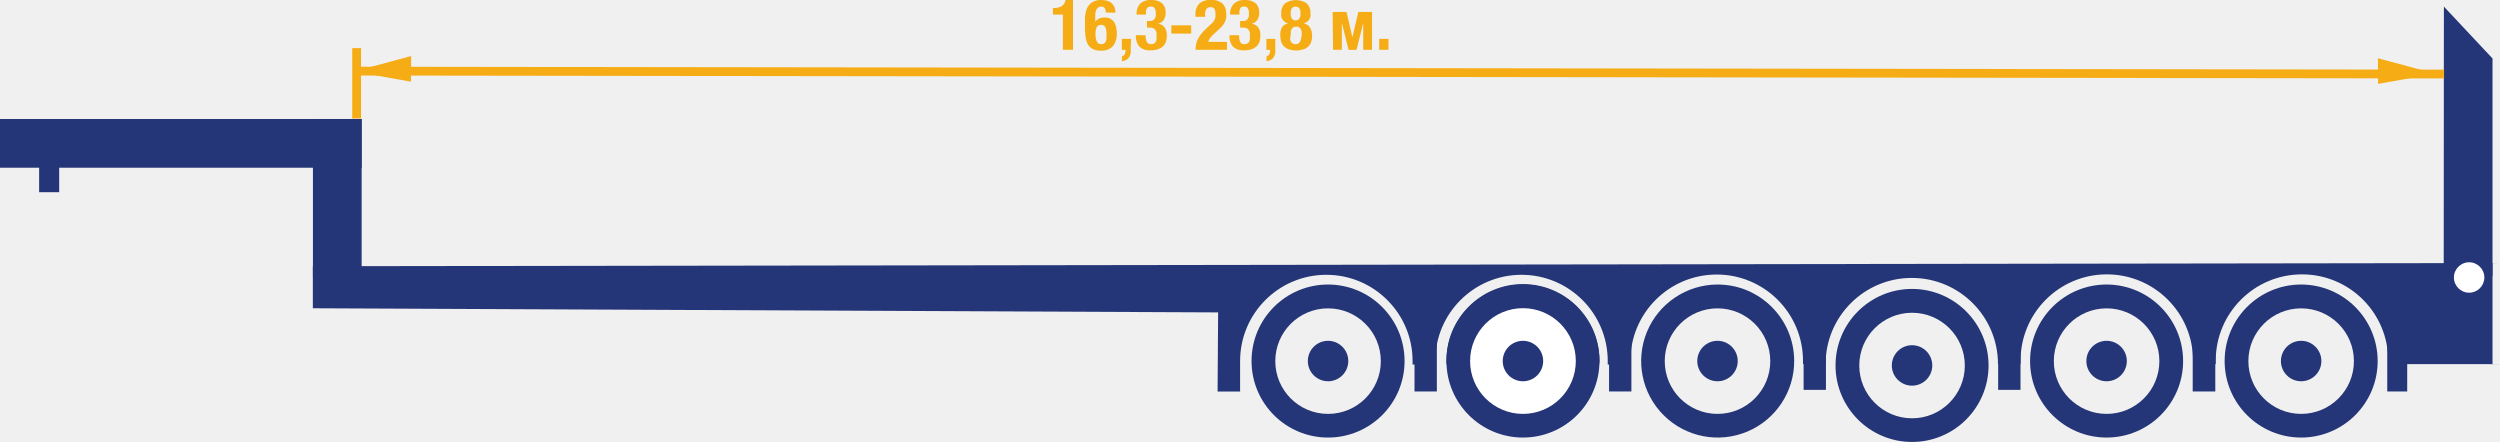
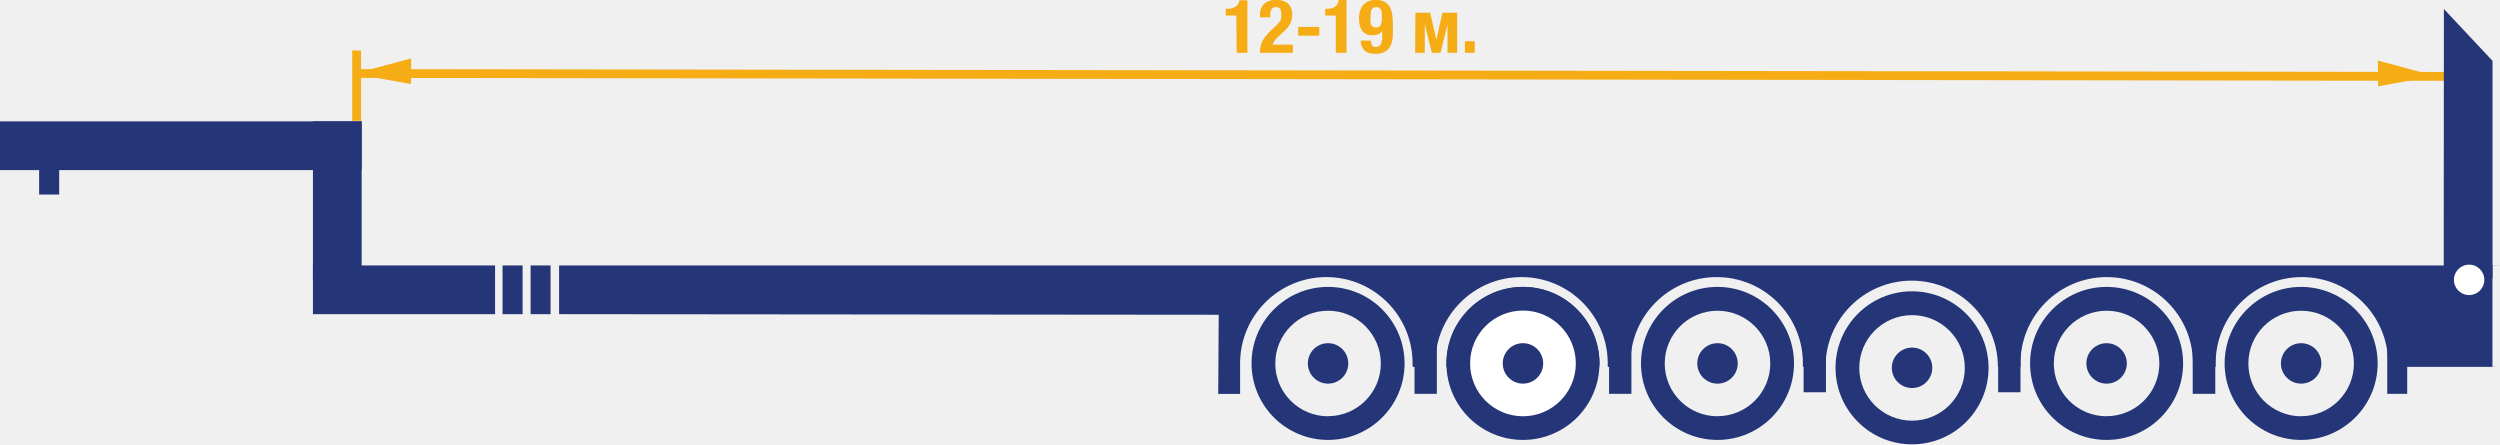
- <svg xmlns="http://www.w3.org/2000/svg" viewBox="0 0 284.25 50.25">
-   <defs>
-     <style>.cls-1{fill:#253678}.cls-2{fill:#fff}.cls-3{fill:#f6ad15}</style>
-   </defs>
-   <g id="Слой_2" data-name="Слой 2">
-     <g id="Слой_1-2" data-name="Слой 1">
-       <path class="cls-1" d="M35.58 13.53h5.54v18.03h-5.54z" />
-       <path class="cls-1" d="M0 13.53h41.12v5.54H0z" />
-       <path class="cls-1" d="M4.45 16.31h2.28v5.54H4.45zM181.86 41a8.7 8.7 0 1 0-17.4 0v.4h17.36c.03-.09.04-.22.04-.4zm57.66-8.65a8.7 8.7 0 1 0 8.7 8.7 8.71 8.71 0 0 0-8.7-8.7zm0 14.71a6 6 0 1 1 6-6 6 6 0 0 1-6 6z" />
-       <circle class="cls-1" cx="239.52" cy="41.05" r="1.75" />
-       <path class="cls-1" d="M239.52 43.35a2.3 2.3 0 1 1 2.3-2.3 2.3 2.3 0 0 1-2.3 2.3zm-22.12-10.5a8.7 8.7 0 1 0 8.7 8.7 8.71 8.71 0 0 0-8.7-8.7zm0 14.71a6 6 0 1 1 6-6 6 6 0 0 1-6 6z" />
-       <circle class="cls-1" cx="217.4" cy="41.55" r="1.75" />
-       <path class="cls-1" d="M217.4 43.85a2.3 2.3 0 1 1 2.3-2.3 2.3 2.3 0 0 1-2.3 2.3zm-22.12-11.5A8.7 8.7 0 1 0 204 41a8.71 8.71 0 0 0-8.72-8.65zm0 14.71a6 6 0 1 1 6-6 6 6 0 0 1-6 6z" />
-       <circle class="cls-1" cx="195.28" cy="41.05" r="1.75" />
-       <path class="cls-1" d="M195.28 43.35a2.3 2.3 0 1 1 2.3-2.3 2.3 2.3 0 0 1-2.3 2.3zm-12.33-4.39h2.54v5.55h-2.54zm66.36 0h2.57v5.55h-2.57zm12.33-6.61a8.7 8.7 0 1 0 8.7 8.7 8.71 8.71 0 0 0-8.7-8.7zm0 14.71a6 6 0 1 1 6-6 6 6 0 0 1-6 6z" />
-       <circle class="cls-1" cx="261.64" cy="41.05" r="1.75" />
-       <path class="cls-1" d="M261.64 43.35a2.3 2.3 0 1 1 2.3-2.3 2.3 2.3 0 0 1-2.3 2.3zm9.79-4.39h2.27v5.55h-2.27zm-66.36-.17h2.54v5.54h-2.54zm-31.91-6.44a8.7 8.7 0 1 0 8.7 8.7 8.71 8.71 0 0 0-8.7-8.7z" />
-       <circle class="cls-2" cx="173.16" cy="41.05" r="6.01" />
-       <circle class="cls-1" cx="173.16" cy="41.05" r="1.75" />
-       <path class="cls-1" d="M173.16 43.35a2.3 2.3 0 1 1 2.3-2.3 2.3 2.3 0 0 1-2.3 2.3zm-12.33-4.39h2.54v5.55h-2.54zM151 32.35a8.7 8.7 0 1 0 8.7 8.7 8.71 8.71 0 0 0-8.7-8.7zm0 14.71a6 6 0 1 1 6-6 6 6 0 0 1-6 6z" />
-       <circle class="cls-1" cx="151.04" cy="41.05" r="1.75" />
-       <path class="cls-1" d="M151 43.35a2.3 2.3 0 1 1 2.3-2.3 2.3 2.3 0 0 1-2.3 2.3zm132.25-1.89l1-.01h-1v.01z" />
-       <path class="cls-1" d="M35.57 30.27v4.78l102.93.47-.06 9H141V41.05a9.8 9.8 0 0 1 19.61 0v.4h2.58v-.4a9.8 9.8 0 0 1 19.61 0v.4h2.58v-.4A9.8 9.8 0 0 1 205 41v.4h2.57a9.8 9.8 0 0 1 19.6 0h2.57V41a9.8 9.8 0 0 1 19.61 0v.4h2.58V41a9.8 9.8 0 0 1 19.61 0v.4h11.86V29.91m-.15-.01v.01h1l-1-.01z" />
-       <path class="cls-1" d="M227.19 38.79h2.54v5.54h-2.54zm50.66-7.43h5.55V6.65l-5.53-5.9" />
-       <path class="cls-2" d="M280.74 33.28a1.73 1.73 0 1 1 1.73-1.73 1.73 1.73 0 0 1-1.73 1.73z" />
-       <path class="cls-3" d="M40.05 5.47h1v8h-1z" />
-       <path class="cls-3" transform="rotate(-89.92 159.462 8.25)" d="M158.96-110.18h1v236.86h-1z" />
-       <path class="cls-3" d="M46.73 9.29l-6.5-1.16 6.52-1.76-.02 2.92zm223.66.25l6.5-1.16-6.52-1.76.02 2.92zM120.85 1.66h-1.13V.91h.1a1.65 1.65 0 0 0 .91-.22 1 1 0 0 0 .42-.7h.85v5.67h-1.15zm4.76-.73a.45.45 0 0 0-.4-.18.58.58 0 0 0-.36.11.69.69 0 0 0-.22.3 1.65 1.65 0 0 0-.1.46v.86a1 1 0 0 1 .41-.36 1.47 1.47 0 0 1 .65-.13 1.42 1.42 0 0 1 .64.13 1.13 1.13 0 0 1 .43.37 1.63 1.63 0 0 1 .24.56 3.1 3.1 0 0 1 .08.71 2.23 2.23 0 0 1-.44 1.49 1.74 1.74 0 0 1-1.4.51 1.85 1.85 0 0 1-.94-.21 1.39 1.39 0 0 1-.54-.57 2.43 2.43 0 0 1-.24-.84 8.68 8.68 0 0 1-.06-1V1.98a3.14 3.14 0 0 1 .22-1 1.54 1.54 0 0 1 .56-.7 1.9 1.9 0 0 1 1.11-.28 2.39 2.39 0 0 1 .59.07 1.35 1.35 0 0 1 .5.24 1.23 1.23 0 0 1 .35.44 1.66 1.66 0 0 1 .14.68h-1.1a.93.93 0 0 0-.12-.5zm-1 3.42a1.16 1.16 0 0 0 .09.36.56.56 0 0 0 .19.23.57.57 0 0 0 .32.08.59.59 0 0 0 .33-.08.53.53 0 0 0 .19-.24 1.25 1.25 0 0 0 .08-.36V3.9a1.74 1.74 0 0 0-.14-.82.51.51 0 0 0-.48-.25.52.52 0 0 0-.49.25 1.74 1.74 0 0 0-.14.82 3.9 3.9 0 0 0 .02.45zm3.95 1.11a3.5 3.5 0 0 1 0 .56 1.27 1.27 0 0 1-.16.46 1 1 0 0 1-.32.32 1.24 1.24 0 0 1-.52.16V6.4a.43.43 0 0 0 .31-.22.82.82 0 0 0 .1-.41v-.1h-.42V4.42h1.06zm1.83-.7a.5.5 0 0 0 .5.26.66.66 0 0 0 .33-.07.5.5 0 0 0 .19-.2.79.79 0 0 0 .09-.29 2.88 2.88 0 0 0 0-.35 2.27 2.27 0 0 0 0-.36.88.88 0 0 0-.11-.31.58.58 0 0 0-.22-.22.8.8 0 0 0-.38-.08h-.38v-.75h.38a.58.58 0 0 0 .31-.08.6.6 0 0 0 .2-.2.94.94 0 0 0 .11-.28 1.53 1.53 0 0 0 0-.34.93.93 0 0 0-.14-.58.5.5 0 0 0-.42-.17.59.59 0 0 0-.3.07.46.46 0 0 0-.18.19.85.85 0 0 0-.08.29 3.16 3.16 0 0 0 0 .37h-1.06a1.68 1.68 0 0 1 .42-1.26 1.71 1.71 0 0 1 1.25-.4 1.85 1.85 0 0 1 1.2.35 1.35 1.35 0 0 1 .43 1.1 1.42 1.42 0 0 1-.23.84 1 1 0 0 1-.64.41 1.07 1.07 0 0 1 .78.44 1.62 1.62 0 0 1 .23.89 2.56 2.56 0 0 1-.07.59 1.33 1.33 0 0 1-.28.55 1.47 1.47 0 0 1-.57.4 2.53 2.53 0 0 1-1 .15 1.58 1.58 0 0 1-1.23-.45 1.82 1.82 0 0 1-.37-1.27h1.1a1.88 1.88 0 0 0 .14.76zm5.05-.94h-2.26v-.94h2.26zm.5 1.84A3.11 3.11 0 0 1 136 5a2.57 2.57 0 0 1 .23-.62 3.35 3.35 0 0 1 .39-.58 6 6 0 0 1 .55-.57l.46-.43a2.65 2.65 0 0 0 .31-.31 1.32 1.32 0 0 0 .18-.29 1.09 1.09 0 0 0 .08-.31 3.3 3.3 0 0 0 0-.38q0-.7-.56-.7a.58.58 0 0 0-.34.09.59.59 0 0 0-.19.24 1.13 1.13 0 0 0-.09.35 4.15 4.15 0 0 0 0 .42h-1.1v-.27a1.65 1.65 0 0 1 .42-1.22A1.83 1.83 0 0 1 137.7 0a1.79 1.79 0 0 1 1.3.4 1.52 1.52 0 0 1 .42 1.14 2.52 2.52 0 0 1 0 .51 1.89 1.89 0 0 1-.15.45 2.07 2.07 0 0 1-.27.42 4 4 0 0 1-.41.42l-.64.59a2.37 2.37 0 0 0-.4.45 1.29 1.29 0 0 0-.18.38h2.14v.9zm5.06-.9a.5.5 0 0 0 .5.26.66.66 0 0 0 .33-.07.5.5 0 0 0 .19-.2.79.79 0 0 0 .09-.29 2.91 2.91 0 0 0 0-.35 2.28 2.28 0 0 0 0-.36.88.88 0 0 0-.11-.31.58.58 0 0 0-.22-.22.8.8 0 0 0-.38-.08h-.4v-.75h.38a.58.58 0 0 0 .31-.08.6.6 0 0 0 .2-.2 1 1 0 0 0 .11-.28 1.53 1.53 0 0 0 0-.34.93.93 0 0 0-.14-.58.5.5 0 0 0-.42-.17.59.59 0 0 0-.3.07.46.46 0 0 0-.14.19.85.85 0 0 0-.08.29 3.16 3.16 0 0 0 0 .37h-1.06a1.68 1.68 0 0 1 .44-1.25 1.71 1.71 0 0 1 1.24-.41 1.85 1.85 0 0 1 1.2.35 1.35 1.35 0 0 1 .43 1.1 1.42 1.42 0 0 1-.23.84 1 1 0 0 1-.64.41 1.07 1.07 0 0 1 .78.44 1.62 1.62 0 0 1 .23.89 2.57 2.57 0 0 1-.07.59 1.33 1.33 0 0 1-.28.55 1.47 1.47 0 0 1-.57.4 2.53 2.53 0 0 1-1 .15 1.58 1.58 0 0 1-1.23-.45 1.82 1.82 0 0 1-.37-1.27h1.1a1.88 1.88 0 0 0 .11.76zm4 .7a3.5 3.5 0 0 1 0 .56 1.27 1.27 0 0 1-.16.46 1 1 0 0 1-.32.32 1.24 1.24 0 0 1-.52.16V6.4a.43.43 0 0 0 .31-.22.82.82 0 0 0 .1-.41v-.1h-.42V4.42H145zm.74-2.32a1 1 0 0 1 .72-.48 1 1 0 0 1-.39-.18 1 1 0 0 1-.25-.27 1.06 1.06 0 0 1-.14-.32 1.37 1.37 0 0 1 0-.32 1.46 1.46 0 0 1 .44-1.2 2.23 2.23 0 0 1 2.44 0 1.46 1.46 0 0 1 .44 1.2 1.26 1.26 0 0 1 0 .32 1.14 1.14 0 0 1-.14.32 1 1 0 0 1-.25.27 1 1 0 0 1-.38.18 1 1 0 0 1 .72.48 1.7 1.7 0 0 1 .24.92 2.76 2.76 0 0 1-.06.54 1.36 1.36 0 0 1-.25.55 1.43 1.43 0 0 1-.55.42 2.76 2.76 0 0 1-1.9 0 1.43 1.43 0 0 1-.55-.42 1.36 1.36 0 0 1-.25-.55 2.76 2.76 0 0 1-.06-.54 1.7 1.7 0 0 1 .17-.92zm.94 1.29a.9.9 0 0 0 .1.31.57.57 0 0 0 .2.21.71.71 0 0 0 .64 0 .57.57 0 0 0 .2-.21.9.9 0 0 0 .1-.31A2.51 2.51 0 0 0 148 4a2.47 2.47 0 0 0 0-.38.89.89 0 0 0-.1-.31.57.57 0 0 0-.2-.21.72.72 0 0 0-.64 0 .57.57 0 0 0-.2.21.89.89 0 0 0-.1.31 2.47 2.47 0 0 0 0 .38 2.51 2.51 0 0 0-.08.43zm.22-2.3a.53.53 0 0 0 .82 0 1 1 0 0 0 .15-.6q0-.78-.56-.78t-.56.78a1 1 0 0 0 .15.6zm4.62-.77h1.58l.67 2.88.67-2.88H156v4.3h-1V2.61l-.76 3.06h-.91l-.76-3.06v3.05h-1zm6.35 4.3h-1.06V4.42h1.06z" />
+ <svg xmlns="http://www.w3.org/2000/svg" viewBox="0 0 284.25 50.52">
+   <g id="b9f39091-a93e-4968-bf2e-19d47835a18d" data-name="Слой 2">
+     <g id="c92b793f-f092-49ba-a6b5-92aaa13473ea" data-name="Слой 1">
+       <rect x="35.58" y="13.8" width="5.54" height="18.03" fill="#253678" />
+       <rect y="13.8" width="41.12" height="5.54" fill="#253678" />
+       <rect x="4.45" y="16.58" width="2.28" height="5.54" fill="#253678" />
+       <path d="M181.86,41.32a8.7,8.7,0,1,0-17.4,0c0,.13,0,.26,0,.4h17.36C181.85,41.58,181.86,41.45,181.86,41.32Z" fill="#253678" />
+       <path d="M239.52,32.62a8.7,8.7,0,1,0,8.7,8.7A8.71,8.71,0,0,0,239.52,32.62Zm0,14.71a6,6,0,1,1,6-6A6,6,0,0,1,239.52,47.32Z" fill="#253678" />
+       <circle cx="239.52" cy="41.32" r="1.75" fill="#253678" />
+       <path d="M239.52,43.62a2.3,2.3,0,1,1,2.3-2.3A2.3,2.3,0,0,1,239.52,43.62Z" fill="#253678" />
+       <path d="M217.4,33.12a8.7,8.7,0,1,0,8.7,8.7A8.71,8.71,0,0,0,217.4,33.12Zm0,14.71a6,6,0,1,1,6-6A6,6,0,0,1,217.4,47.83Z" fill="#253678" />
+       <circle cx="217.4" cy="41.82" r="1.75" fill="#253678" />
+       <path d="M217.4,44.12a2.3,2.3,0,1,1,2.3-2.3A2.3,2.3,0,0,1,217.4,44.12Z" fill="#253678" />
+       <path d="M195.28,32.62a8.7,8.7,0,1,0,8.7,8.7A8.71,8.71,0,0,0,195.28,32.62Zm0,14.71a6,6,0,1,1,6-6A6,6,0,0,1,195.28,47.32Z" fill="#253678" />
+       <circle cx="195.28" cy="41.32" r="1.75" fill="#253678" />
+       <path d="M195.28,43.62a2.3,2.3,0,1,1,2.3-2.3A2.3,2.3,0,0,1,195.28,43.62Z" fill="#253678" />
+       <rect x="182.95" y="39.23" width="2.54" height="5.55" fill="#253678" />
+       <rect x="249.31" y="39.23" width="2.57" height="5.55" fill="#253678" />
+       <path d="M261.64,32.62a8.7,8.7,0,1,0,8.7,8.7A8.71,8.71,0,0,0,261.64,32.62Zm0,14.71a6,6,0,1,1,6-6A6,6,0,0,1,261.64,47.32Z" fill="#253678" />
+       <circle cx="261.64" cy="41.32" r="1.75" fill="#253678" />
+       <path d="M261.64,43.62a2.3,2.3,0,1,1,2.3-2.3A2.3,2.3,0,0,1,261.64,43.62Z" fill="#253678" />
+       <rect x="271.43" y="39.23" width="2.27" height="5.55" fill="#253678" />
+       <rect x="205.07" y="39.06" width="2.54" height="5.54" fill="#253678" />
+       <path d="M173.16,32.62a8.7,8.7,0,1,0,8.7,8.7A8.71,8.71,0,0,0,173.16,32.62Z" fill="#253678" />
+       <circle cx="173.16" cy="41.32" r="6.01" fill="#fff" />
+       <circle cx="173.16" cy="41.32" r="1.75" fill="#253678" />
+       <path d="M173.16,43.62a2.3,2.3,0,1,1,2.3-2.3A2.3,2.3,0,0,1,173.16,43.62Z" fill="#253678" />
+       <rect x="160.83" y="39.23" width="2.54" height="5.55" fill="#253678" />
+       <path d="M151,32.62a8.7,8.7,0,1,0,8.7,8.7A8.71,8.71,0,0,0,151,32.62Zm0,14.71a6,6,0,1,1,6-6A6,6,0,0,1,151,47.32Z" fill="#253678" />
+       <circle cx="151.04" cy="41.32" r="1.75" fill="#253678" />
+       <path d="M151,43.62a2.3,2.3,0,1,1,2.3-2.3A2.3,2.3,0,0,1,151,43.62Z" fill="#253678" />
+       <polygon points="283.25 41.73 284.25 41.71 283.25 41.71 283.25 41.73" fill="#253678" />
+       <path d="M63.57,30.18v5.54l75,.07-.06,9H141V41.71h0c0-.13,0-.26,0-.4a9.8,9.8,0,0,1,19.61,0c0,.13,0,.26,0,.4h2.58c0-.13,0-.26,0-.4a9.8,9.8,0,0,1,19.61,0c0,.13,0,.26,0,.4h2.58c0-.13,0-.26,0-.4a9.8,9.8,0,0,1,19.61,0c0,.13,0,.26,0,.4h2.57a9.8,9.8,0,0,1,19.6,0h2.57c0-.13,0-.26,0-.4a9.8,9.8,0,0,1,19.61,0c0,.13,0,.26,0,.4h2.58c0-.13,0-.26,0-.4a9.8,9.8,0,0,1,19.61,0c0,.13,0,.26,0,.4h11.86V30.18" fill="#253678" />
+       <polygon points="283.25 30.16 283.25 30.18 284.25 30.18 283.25 30.16" fill="#253678" />
+       <rect x="227.19" y="39.06" width="2.54" height="5.54" fill="#253678" />
+       <rect x="60.33" y="30.18" width="2.27" height="5.54" fill="#253678" />
+       <rect x="35.58" y="30.18" width="20.71" height="5.54" fill="#253678" />
+       <rect x="57.14" y="30.18" width="2.28" height="5.54" fill="#253678" />
+       <rect x="40.05" y="5.74" width="1" height="8" fill="#f6ad15" />
+       <rect x="158.96" y="-109.91" width="1" height="236.86" transform="translate(150.72 167.97) rotate(-89.92)" fill="#f6ad15" />
+       <polygon points="46.73 9.56 40.23 8.39 46.75 6.64 46.73 9.56" fill="#f6ad15" />
+       <polygon points="270.39 9.81 276.89 8.64 270.37 6.89 270.39 9.81" fill="#f6ad15" />
+       <polyline points="277.85 31.62 283.4 31.62 283.4 6.92 277.87 1.02" fill="#253678" />
+       <path d="M280.74,33.55a1.73,1.73,0,1,1,1.73-1.73A1.73,1.73,0,0,1,280.74,33.55Z" fill="#fff" />
+       <path d="M140.57,1.77h-1.2V1h.11a1.76,1.76,0,0,0,1-.23,1.06,1.06,0,0,0,.45-.74h.9V6h-1.22Z" fill="#f6ad15" />
+       <path d="M143.25,6a3.3,3.3,0,0,1,.08-.75,2.73,2.73,0,0,1,.25-.66A3.54,3.54,0,0,1,144,4a6.36,6.36,0,0,1,.58-.61l.49-.46a2.78,2.78,0,0,0,.33-.33,1.37,1.37,0,0,0,.19-.31,1.14,1.14,0,0,0,.09-.33,3.5,3.5,0,0,0,0-.41q0-.75-.6-.75a.61.61,0,0,0-.36.09.62.62,0,0,0-.2.26,1.19,1.19,0,0,0-.09.37q0,.21,0,.45h-1.17V1.74a1.75,1.75,0,0,1,.45-1.29A1.94,1.94,0,0,1,145.12,0a1.9,1.9,0,0,1,1.36.42,1.61,1.61,0,0,1,.44,1.22,2.71,2.71,0,0,1-.05.54,2,2,0,0,1-.16.48,2.23,2.23,0,0,1-.29.45,4.15,4.15,0,0,1-.43.45l-.68.63a2.59,2.59,0,0,0-.42.48,1.4,1.4,0,0,0-.2.4H147V6Z" fill="#f6ad15" />
+       <path d="M150,4.06h-2.4v-1H150Z" fill="#f6ad15" />
+       <path d="M151.88,1.77h-1.2V1h.11a1.76,1.76,0,0,0,1-.23A1.06,1.06,0,0,0,152.2,0h.9V6h-1.22Z" fill="#f6ad15" />
+       <path d="M156,5.15a.47.47,0,0,0,.43.19.61.61,0,0,0,.39-.12.74.74,0,0,0,.23-.32,1.72,1.72,0,0,0,.11-.48c0-.19,0-.39,0-.61V3.52h0a1.1,1.1,0,0,1-.44.37A1.56,1.56,0,0,1,156,4a1.51,1.51,0,0,1-.68-.14,1.2,1.2,0,0,1-.46-.39,1.74,1.74,0,0,1-.26-.6,3.3,3.3,0,0,1-.08-.75A2.43,2.43,0,0,1,155,.55,1.83,1.83,0,0,1,156.48,0a1.88,1.88,0,0,1,1,.23,1.57,1.57,0,0,1,.57.62,2.6,2.6,0,0,1,.26.9,9.1,9.1,0,0,1,.06,1.06q0,.65,0,1.25a3.28,3.28,0,0,1-.23,1.06,1.56,1.56,0,0,1-.6.73,2.11,2.11,0,0,1-1.15.27,3,3,0,0,1-.62-.06,1.33,1.33,0,0,1-.53-.24,1.25,1.25,0,0,1-.37-.47,1.75,1.75,0,0,1-.15-.73h1.17A1,1,0,0,0,156,5.15Zm-.06-2.28a.54.54,0,0,0,.51.26.55.55,0,0,0,.52-.26,1.84,1.84,0,0,0,.15-.87,4.15,4.15,0,0,0,0-.48,1.27,1.27,0,0,0-.1-.38.59.59,0,0,0-.2-.25.6.6,0,0,0-.34-.09.62.62,0,0,0-.35.09.55.55,0,0,0-.2.25,1.29,1.29,0,0,0-.09.38c0,.14,0,.3,0,.47A1.84,1.84,0,0,0,155.91,2.87Z" fill="#f6ad15" />
+       <path d="M160.93,1.45h1.68l.71,3.06L164,1.45h1.68V6h-1.1V2.77L163.8,6h-1L162,2.77V6h-1.1Z" fill="#f6ad15" />
+       <path d="M167.68,6h-1.12V4.69h1.12Z" fill="#f6ad15" />
    </g>
  </g>
</svg>
